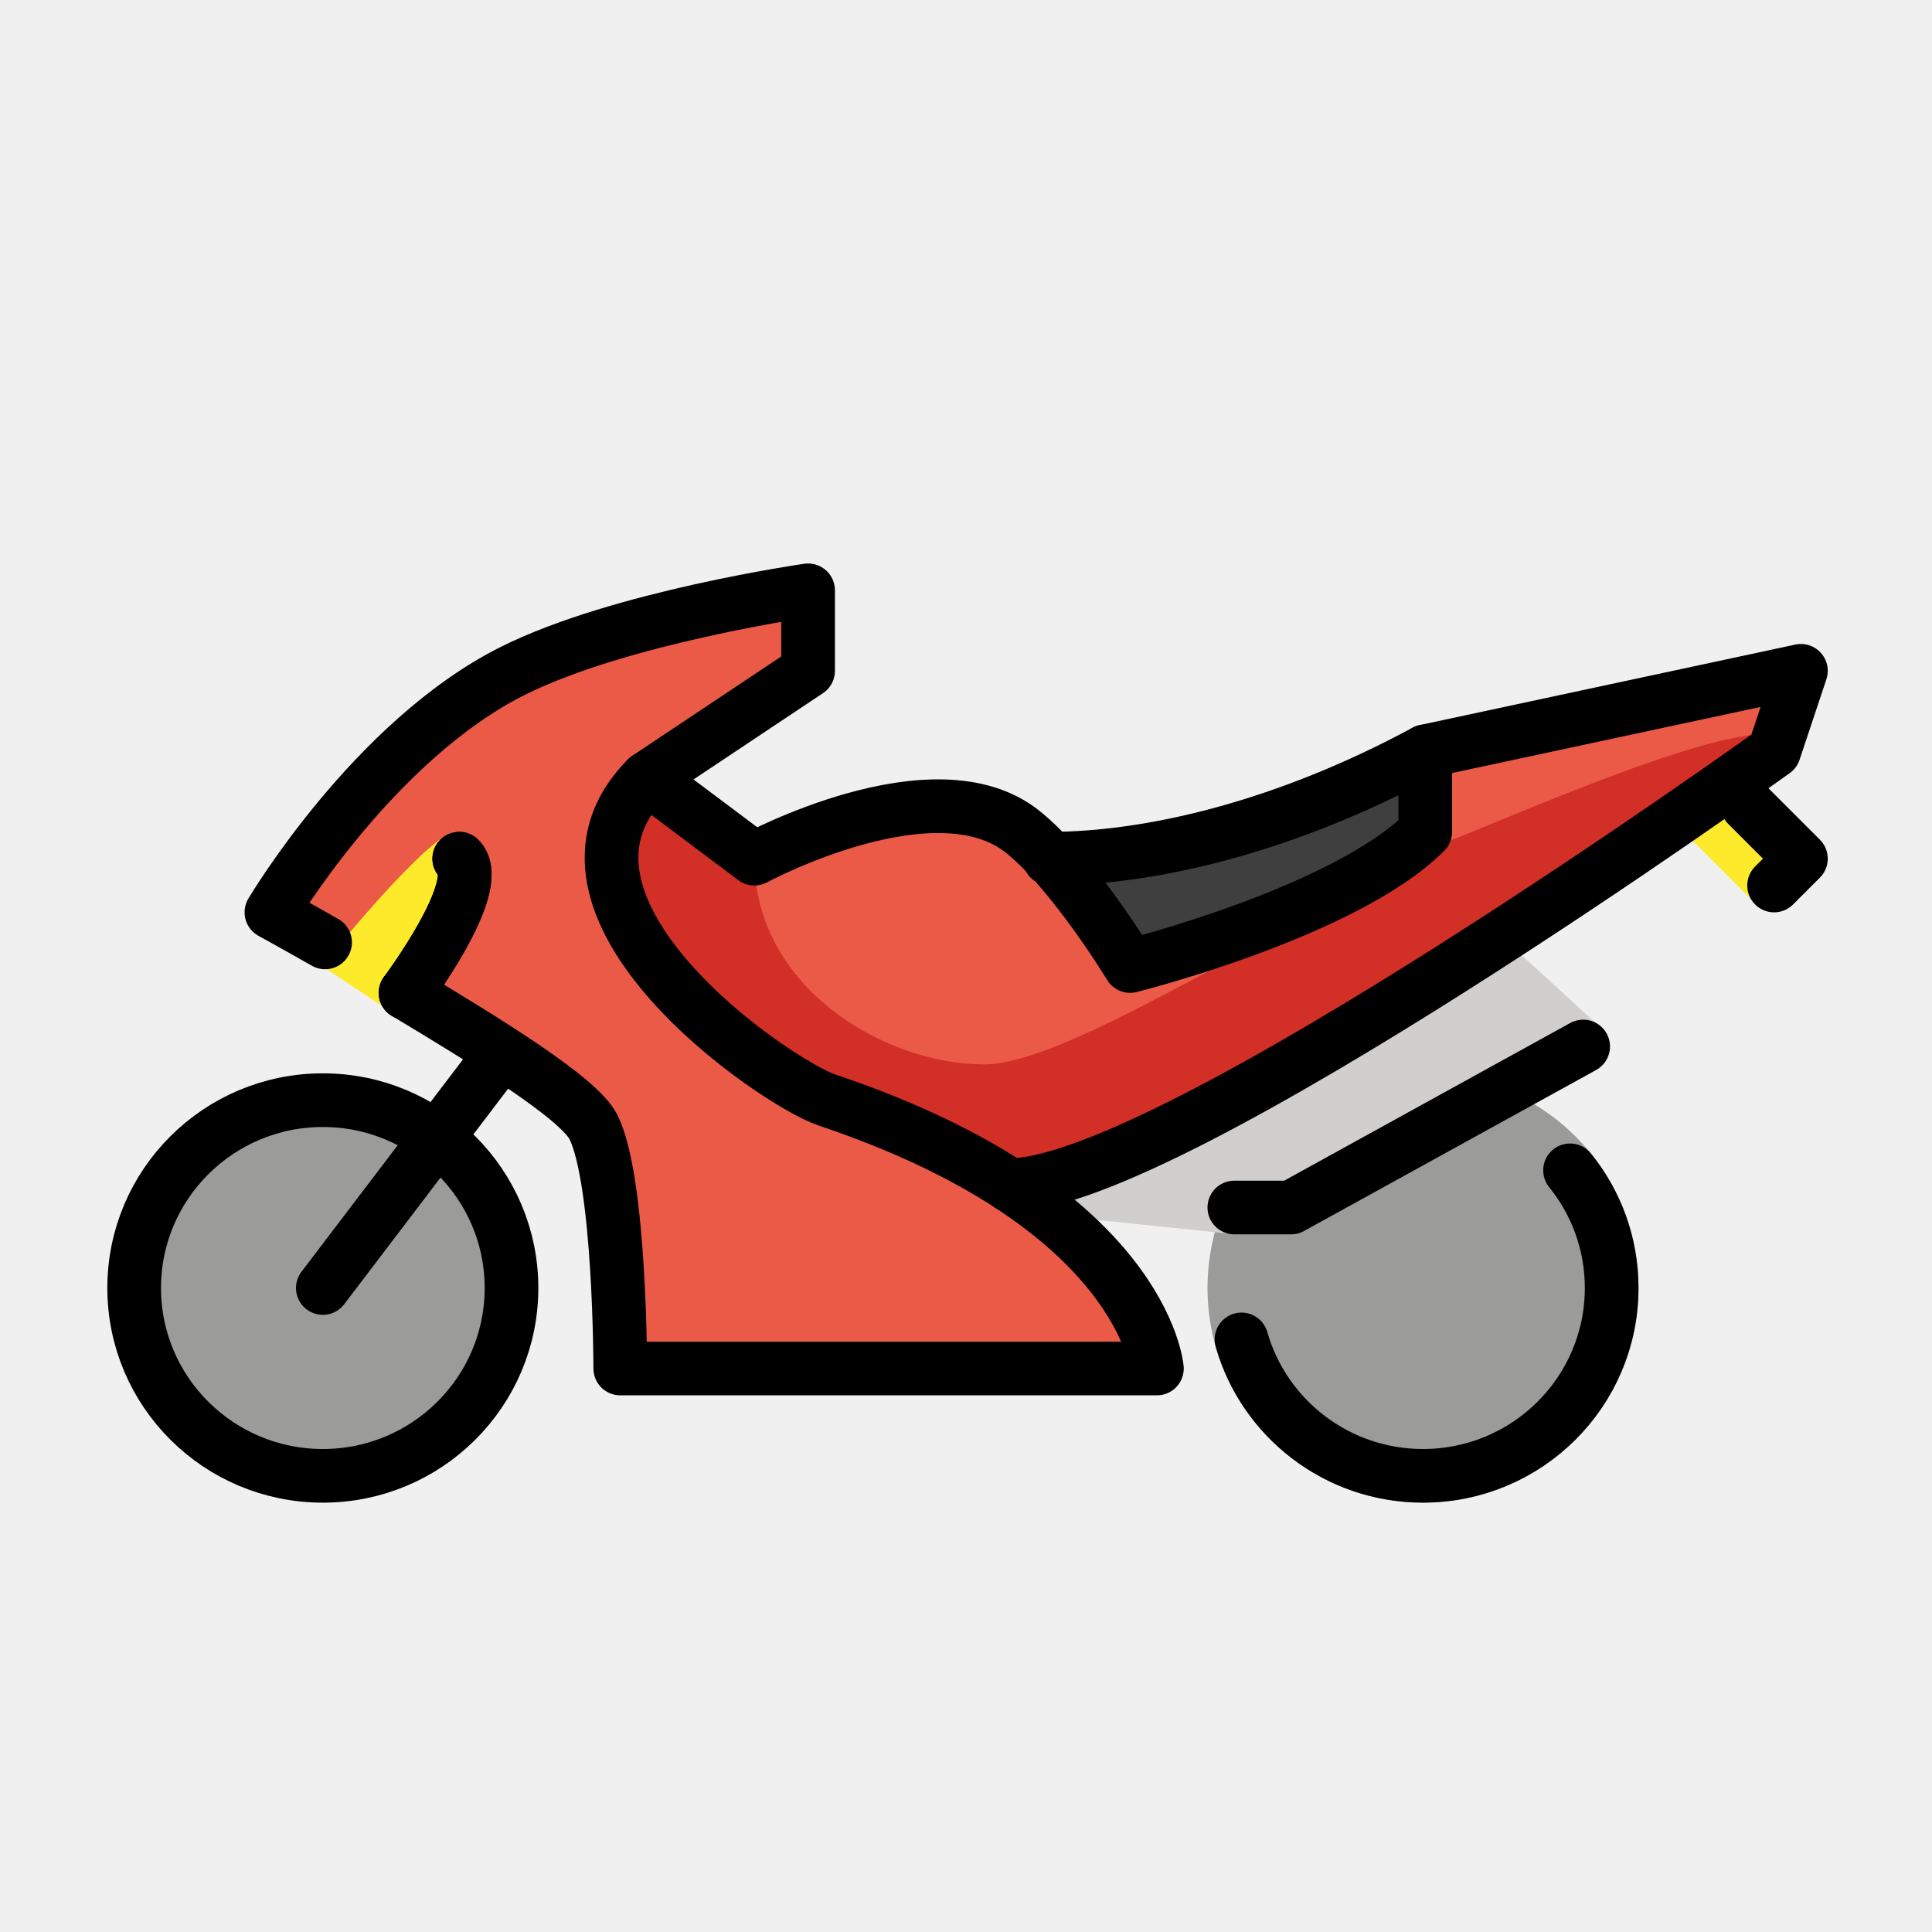
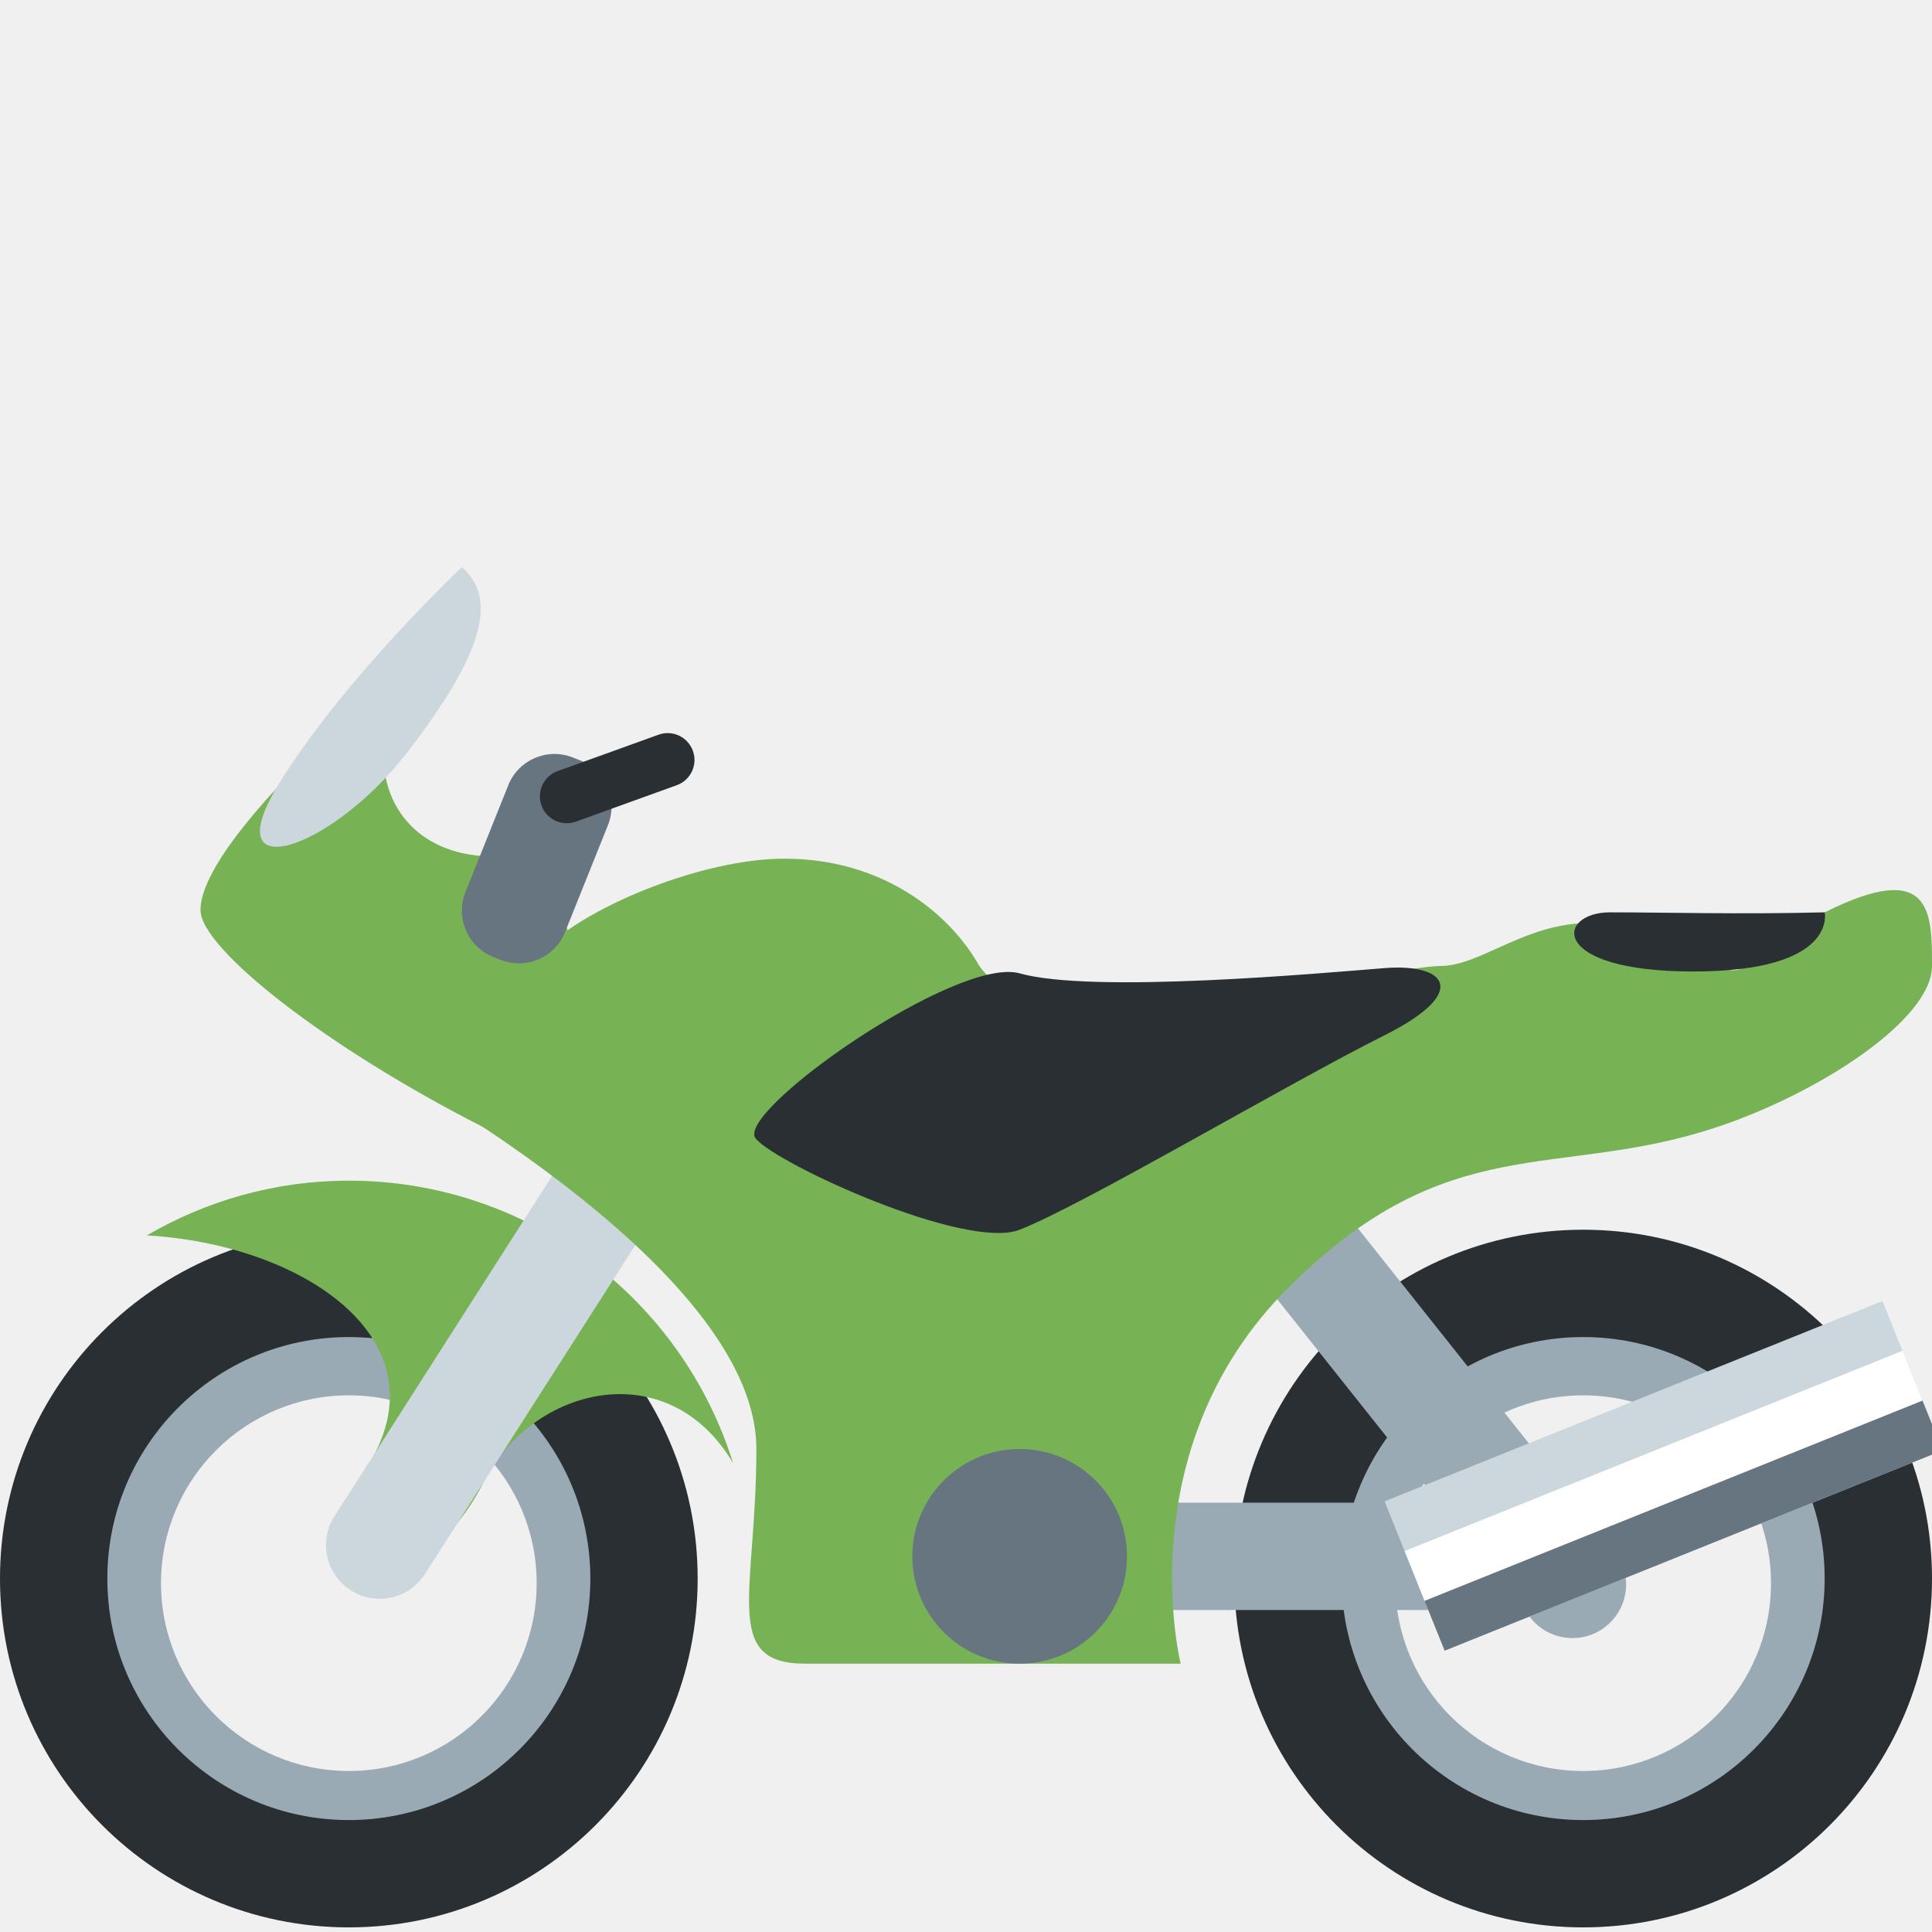
- <svg xmlns="http://www.w3.org/2000/svg" id="emoji" viewBox="0 0 72 72">
-   <g id="color">
-     <ellipse cx="12.031" cy="48" rx="7.031" ry="7" fill="#9B9B9A" stroke="none" />
-     <ellipse cx="53.031" cy="48" rx="8.031" ry="7.995" fill="#9B9B9A" stroke="none" />
-     <path fill="#EA5A47" stroke="none" d="M12.115,35.12c-1.195-0.681-2-1.12-2-1.12s3.784-6.392,9-9c4-2,11-3,11-3v3l-6,4l4,3l8-2l7,6 c0,0,7-3,10-6v-2l14-3l-1,3c0,0-22,16-28,16l5,6h-20c0,0,0-6-1-8c-0.536-1.072-3.95-3.169-7-5" />
-     <polyline fill="#FCEA2B" stroke="none" points="65.115,30 67.115,32 65.417,33.668 62.875,31.126" />
-     <path fill="#FCEA2B" stroke="none" d="M15,38l-3-2c0,0,4-5,5-5S15,38,15,38z" />
-     <path fill="#D22F27" stroke="none" d="M28.115,32c0,4.834,4.885,7.667,8.552,7.667c3.064,0,10.114-4.856,12.5-5.334 c1.715-0.343,1.527-1.893,4.083-2.708c1.585-0.506,10.25-4.5,12.75-4.25c1.634,0.164-2.472,2.251-1.333,1.625 c6.667-3.666-25,14.667-25,14.667L37,44l-7.833-3.666l-5.667-5.5v-5.5L28.115,32z" />
-     <polygon fill="#3F3F3F" stroke="none" points="39.5,32.5 42,36 50.5,33 53.115,30 53.115,28" />
-     <polygon fill="#D0CFCE" stroke="none" points="40.15,45.388 45.75,45.969 48.594,45 52.719,42.875 59.625,39.781 59.844,38.469 56,34.949 47.969,40.312 40.275,43.315 38.87,44 39.5,45" />
-   </g>
-   <g id="hair" />
-   <g id="skin" />
-   <g id="skin-shadow" />
-   <g id="line">
-     <path fill="none" stroke="#000000" stroke-linecap="round" stroke-linejoin="round" stroke-miterlimit="10" stroke-width="2" d="M45.115,44" />
-     <path fill="none" stroke="#000000" stroke-linecap="round" stroke-linejoin="round" stroke-miterlimit="10" stroke-width="2" d="M15.115,37c0,0,3-4,2-5" />
-     <ellipse cx="12.031" cy="48" rx="7.031" ry="7" fill="none" stroke="#000000" stroke-miterlimit="10" stroke-width="2" />
-     <path fill="none" stroke="#000000" stroke-linecap="round" stroke-linejoin="round" stroke-miterlimit="10" stroke-width="2" d="M45.115,44" />
-     <path fill="none" stroke="#000000" stroke-linecap="round" stroke-linejoin="round" stroke-miterlimit="10" stroke-width="2" d="M15.115,37c3.05,1.831,6.464,3.928,7,5c1,2,1,9,1,9h20c0,0-0.486-6.037-12.281-10 c-1.976-0.663-11.495-7.224-6.719-12" />
-     <path fill="none" stroke="#000000" stroke-linecap="round" stroke-linejoin="round" stroke-miterlimit="10" stroke-width="2" d="M12.115,35.12c-1.195-0.681-2-1.12-2-1.12s3.784-6.392,9-9c4-2,11-3,11-3v3l-6,4l4,3c0,0,6.715-3.628,10-1 c1.875,1.5,4,5,4,5s8-2,11-5v-3l14-3l-1,3c0,0-22.49,16.167-28.49,16.167" />
-     <path fill="none" stroke="#000000" stroke-linecap="round" stroke-linejoin="round" stroke-miterlimit="10" stroke-width="2" d="M15.115,37c0,0,3-4,2-5" />
-     <line x1="18.115" x2="12.031" y1="40" y2="48" fill="none" stroke="#000000" stroke-linecap="round" stroke-linejoin="round" stroke-miterlimit="10" stroke-width="2" />
-     <polyline fill="none" stroke="#000000" stroke-linecap="round" stroke-linejoin="round" stroke-miterlimit="10" stroke-width="2" points="65.115,30 67.115,32 66.115,33" />
-     <polyline fill="none" stroke="#000000" stroke-linecap="round" stroke-linejoin="round" stroke-miterlimit="10" stroke-width="2" points="59,39 48.115,45 46,45" />
-     <path fill="none" stroke="#000000" stroke-linecap="round" stroke-linejoin="round" stroke-miterlimit="10" stroke-width="2" d="M53.115,28c-5.28,2.85-10.282,4-14,4" />
-     <path fill="none" stroke="#000000" stroke-linecap="round" stroke-miterlimit="10" stroke-width="2" d="M46.267,49.916 C47.105,52.851,49.816,55,53.031,55c3.883,0,7.031-3.134,7.031-7c0-1.66-0.58-3.185-1.551-4.385" />
-   </g>
+ <svg xmlns="http://www.w3.org/2000/svg" viewBox="0 0 36 36">
+   <path fill="#99AAB5" d="M6.5 24C3.462 24 1 26.463 1 29.5S3.462 35 6.5 35s5.5-2.463 5.5-5.5S9.538 24 6.5 24zm0 9C4.567 33 3 31.433 3 29.5S4.567 26 6.5 26s3.5 1.567 3.5 3.5S8.433 33 6.5 33zm23-9c-3.037 0-5.5 2.463-5.5 5.5s2.463 5.5 5.5 5.5 5.5-2.463 5.5-5.5-2.463-5.5-5.5-5.5zm0 9c-1.934 0-3.5-1.567-3.5-3.5s1.566-3.5 3.5-3.5 3.5 1.567 3.5 3.5-1.566 3.5-3.5 3.5z" />
+   <path fill="#292F33" d="M6.5 22.914c-3.59 0-6.5 2.91-6.5 6.5s2.91 6.5 6.5 6.5 6.5-2.91 6.5-6.5-2.91-6.5-6.5-6.5zm0 11c-2.485 0-4.5-2.015-4.5-4.5s2.015-4.5 4.5-4.5 4.5 2.015 4.5 4.5-2.015 4.5-4.5 4.5zm23-11c-3.59 0-6.5 2.91-6.5 6.5s2.91 6.5 6.5 6.5 6.5-2.91 6.5-6.5-2.91-6.5-6.5-6.5zm0 11c-2.485 0-4.5-2.015-4.5-4.5s2.015-4.5 4.5-4.5 4.5 2.015 4.5 4.5-2.015 4.5-4.5 4.5z" />
+   <path fill="#77B255" d="M7.001 27.051c-2 4 .999 2.587 1.999.587.905-1.811 3.444-2.429 4.66-.375C12.708 24.213 9.863 22 6.5 22c-1.374 0-2.657.375-3.764 1.02 2.833.165 5.366 1.831 4.265 4.031z" />
+   <path fill="#99AAB5" d="M30 29c0 .553-.447 1-1 1h-9c-.553 0-1-.447-1-1 0-.553.447-1 1-1h9c.553 0 1 .447 1 1z" />
+   <path fill="#99AAB5" d="M29.923 30.306c-.433.344-1.062.272-1.405-.161L22.917 23.1c-.344-.433-.271-1.062.16-1.405.433-.344 1.062-.272 1.405.161l5.601 7.045c.344.432.271 1.061-.16 1.405z" />
+   <path fill="#CCD6DD" d="M12.463 20.367c.466.297.602.915.304 1.381L7.918 29.33c-.298.465-.916.602-1.381.303-.466-.297-.602-.915-.304-1.381l4.849-7.582c.298-.465.916-.602 1.381-.303z" />
+   <path fill="#77B255" d="M10.529 17.368C9.718 17.953 6 19 9 21s5.094 4.125 5.094 6c0 2.665-.656 4 .906 4h7s-1-4 2-7 5-2 8-3c1.897-.633 4-2 4-3s0-2-2-1-1 1.551-3 .551-3.16.449-4.16.449-7.614 1.68-8.62-.049C17.667 17 16.434 16 14.616 16c-1.318 0-3.116.667-4.087 1.368z" />
+   <path fill="#66757F" d="M21 29c0 1.104-.895 2-2 2-1.104 0-2-.896-2-2s.896-2 2-2c1.105 0 2 .896 2 2z" />
+   <path fill="#CCD6DD" d="M25.8 27.975l9.277-3.732 1.12 2.783-9.278 3.732z" />
+   <path fill="#FFF" d="M26.173 28.902l9.277-3.732.373.928-9.277 3.732z" />
+   <path fill="#66757F" d="M26.546 29.83l9.277-3.731.373.927-9.277 3.732z" />
+   <path fill="#292F33" d="M19 18.137c1.366.385 5.645-.007 6.802-.098 1.157-.09 1.594.451 0 1.25C24 20.19 20.188 22.45 19 22.914c-.998.391-4.5-1.211-4.917-1.696-.416-.486 3.745-3.411 4.917-3.081zM34 17c-1.549.04-3 0-4 0s-1.158 1.102 1.549 1.102S34 17 34 17z" />
+   <path fill="#77B255" d="M3.736 16.958c0-1.465 4.456-5.134 3.975-4.476-1.15 1.573-.489 3.476 1.487 3.476S11.907 22.477 9 21c-2.907-1.477-5.264-3.323-5.264-4.042z" />
+   <path fill="#CCD6DD" d="M8.606 10.569c.704.61.345 1.692-1.045 3.485-1.391 1.793-3.583 2.521-2.359.542s3.404-4.027 3.404-4.027z" />
+   <path fill="#66757F" d="M10.529 17.368c-.19.476-.73.706-1.206.516l-.134-.054c-.476-.19-.707-.73-.516-1.206l.798-1.992c.19-.476.73-.707 1.206-.516l.135.054c.476.19.707.73.516 1.206l-.799 1.992z" />
+   <path fill="#292F33" d="M12.911 13.991c.094.26-.04.546-.3.64l-1.881.679c-.26.094-.546-.041-.64-.301-.094-.26.04-.546.3-.64l1.881-.679c.26-.094.546.041.64.301z" />
</svg>
